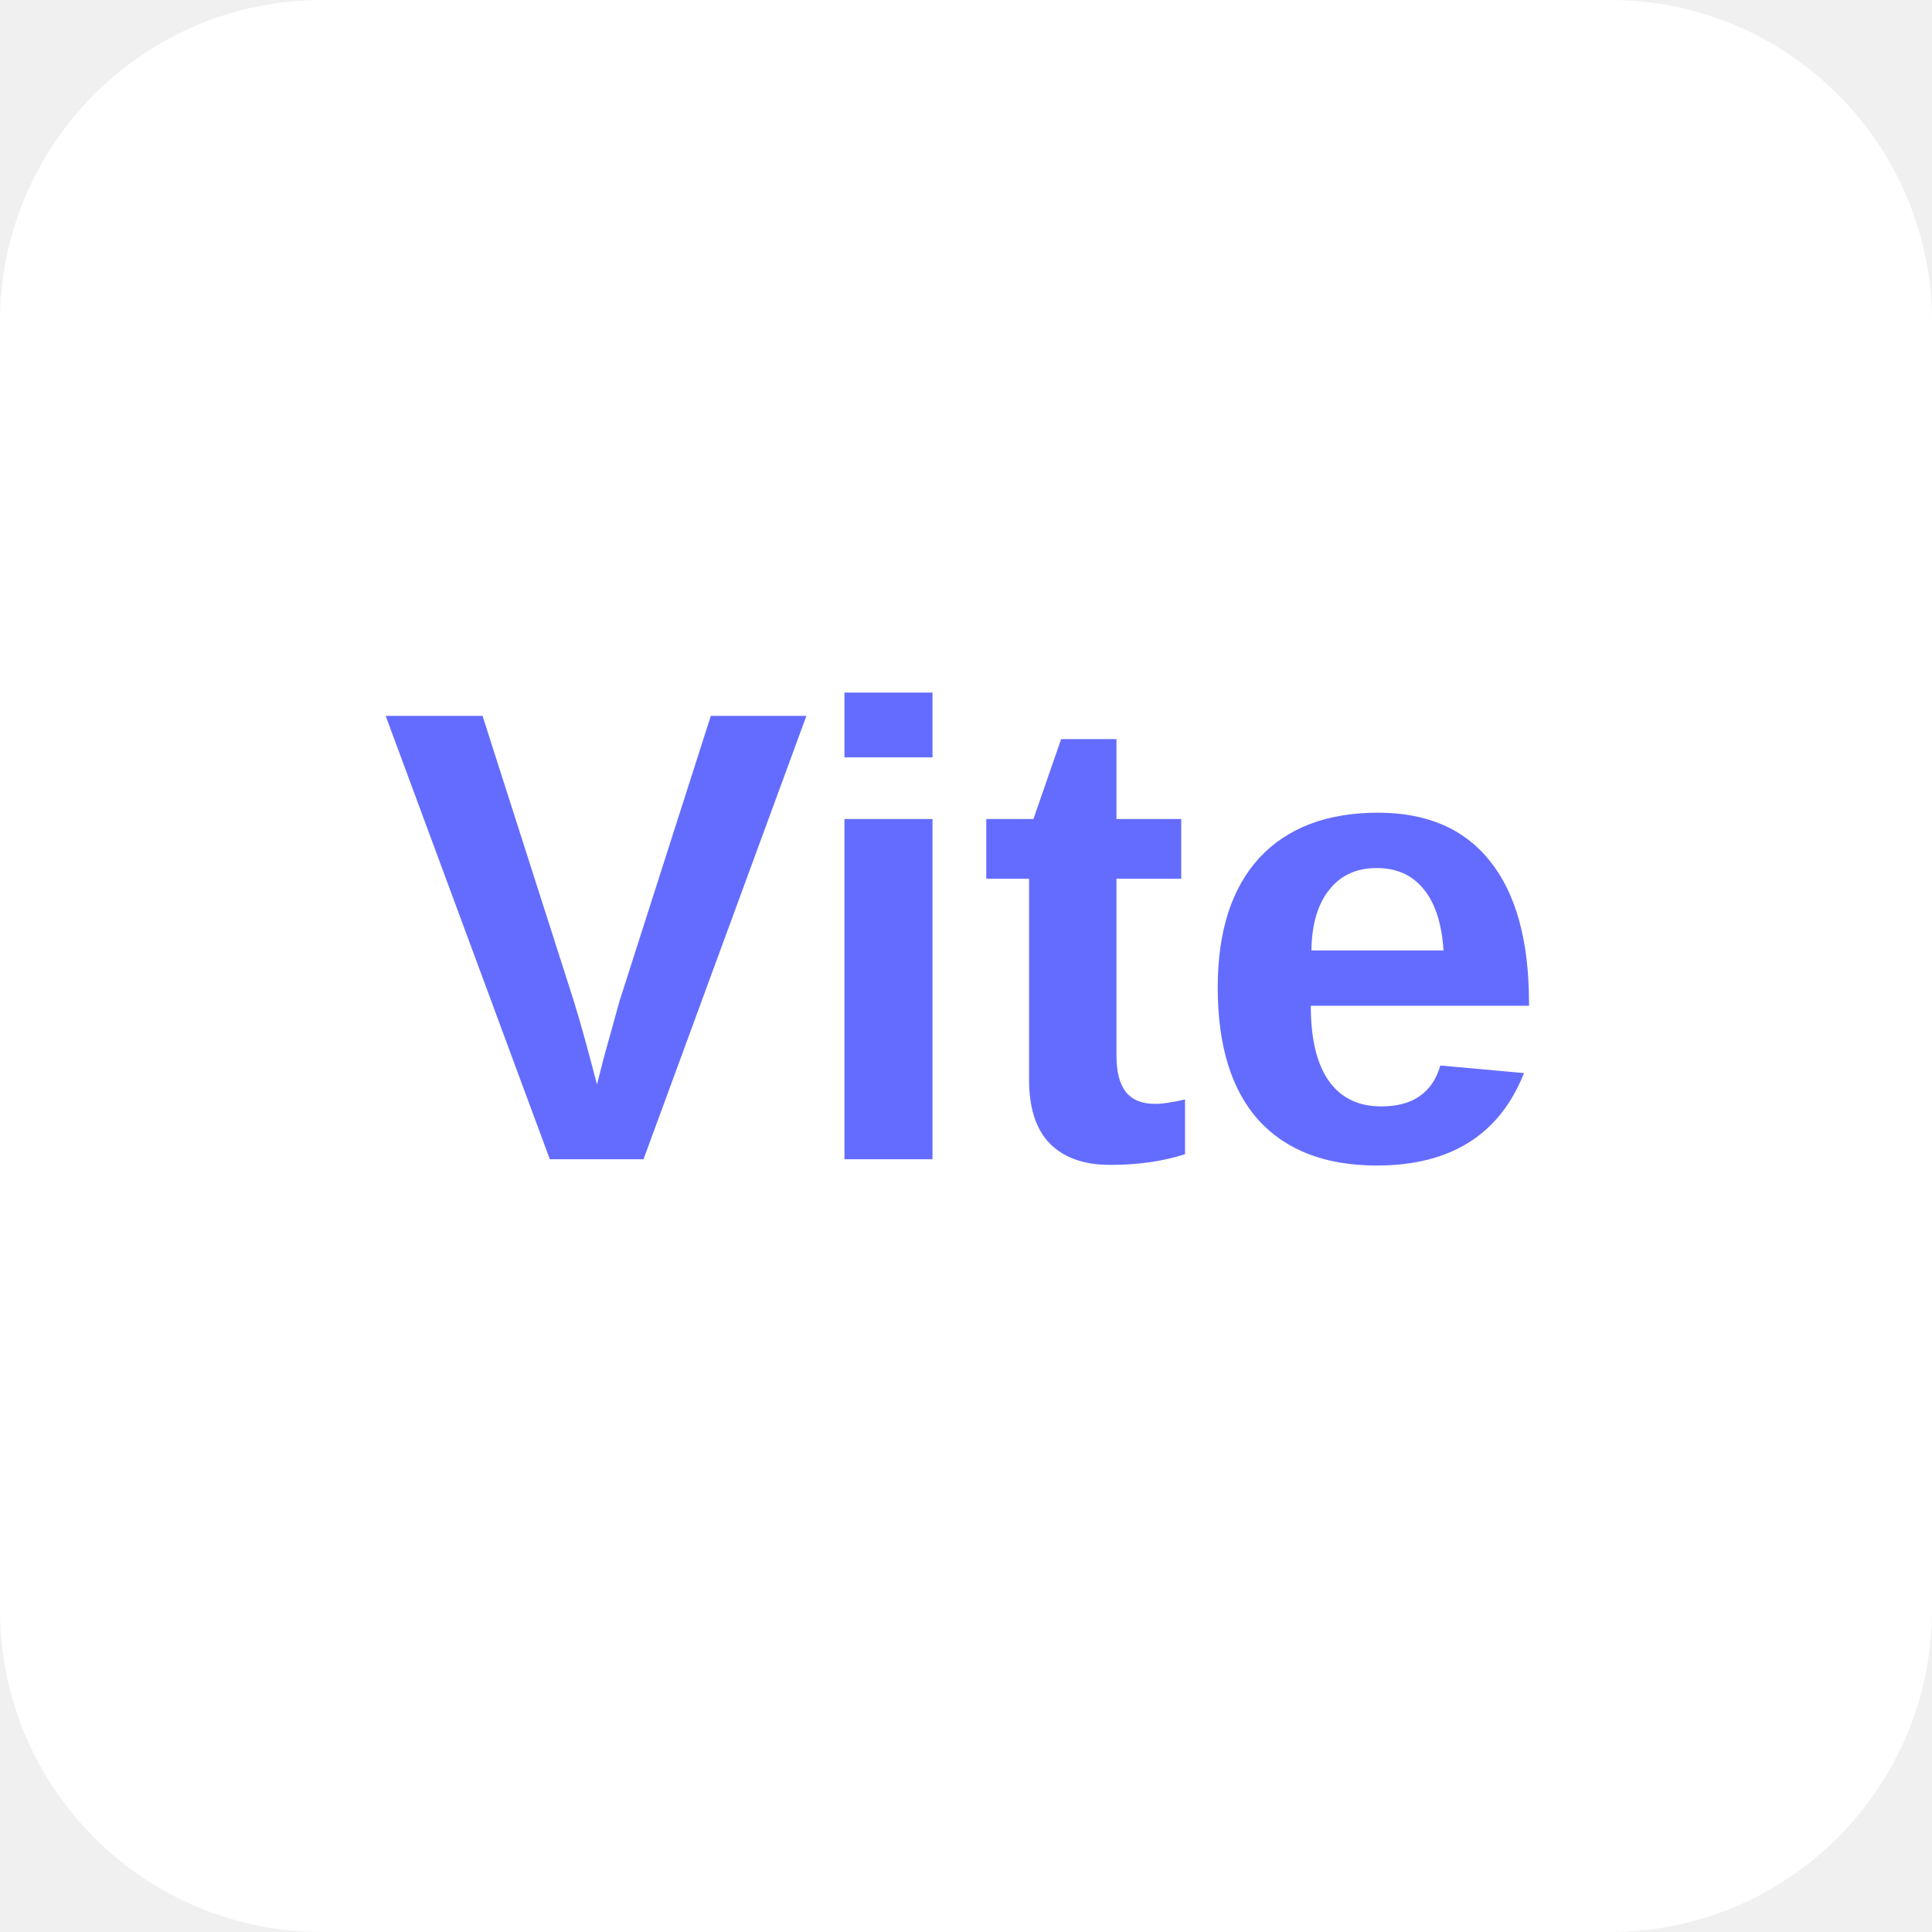
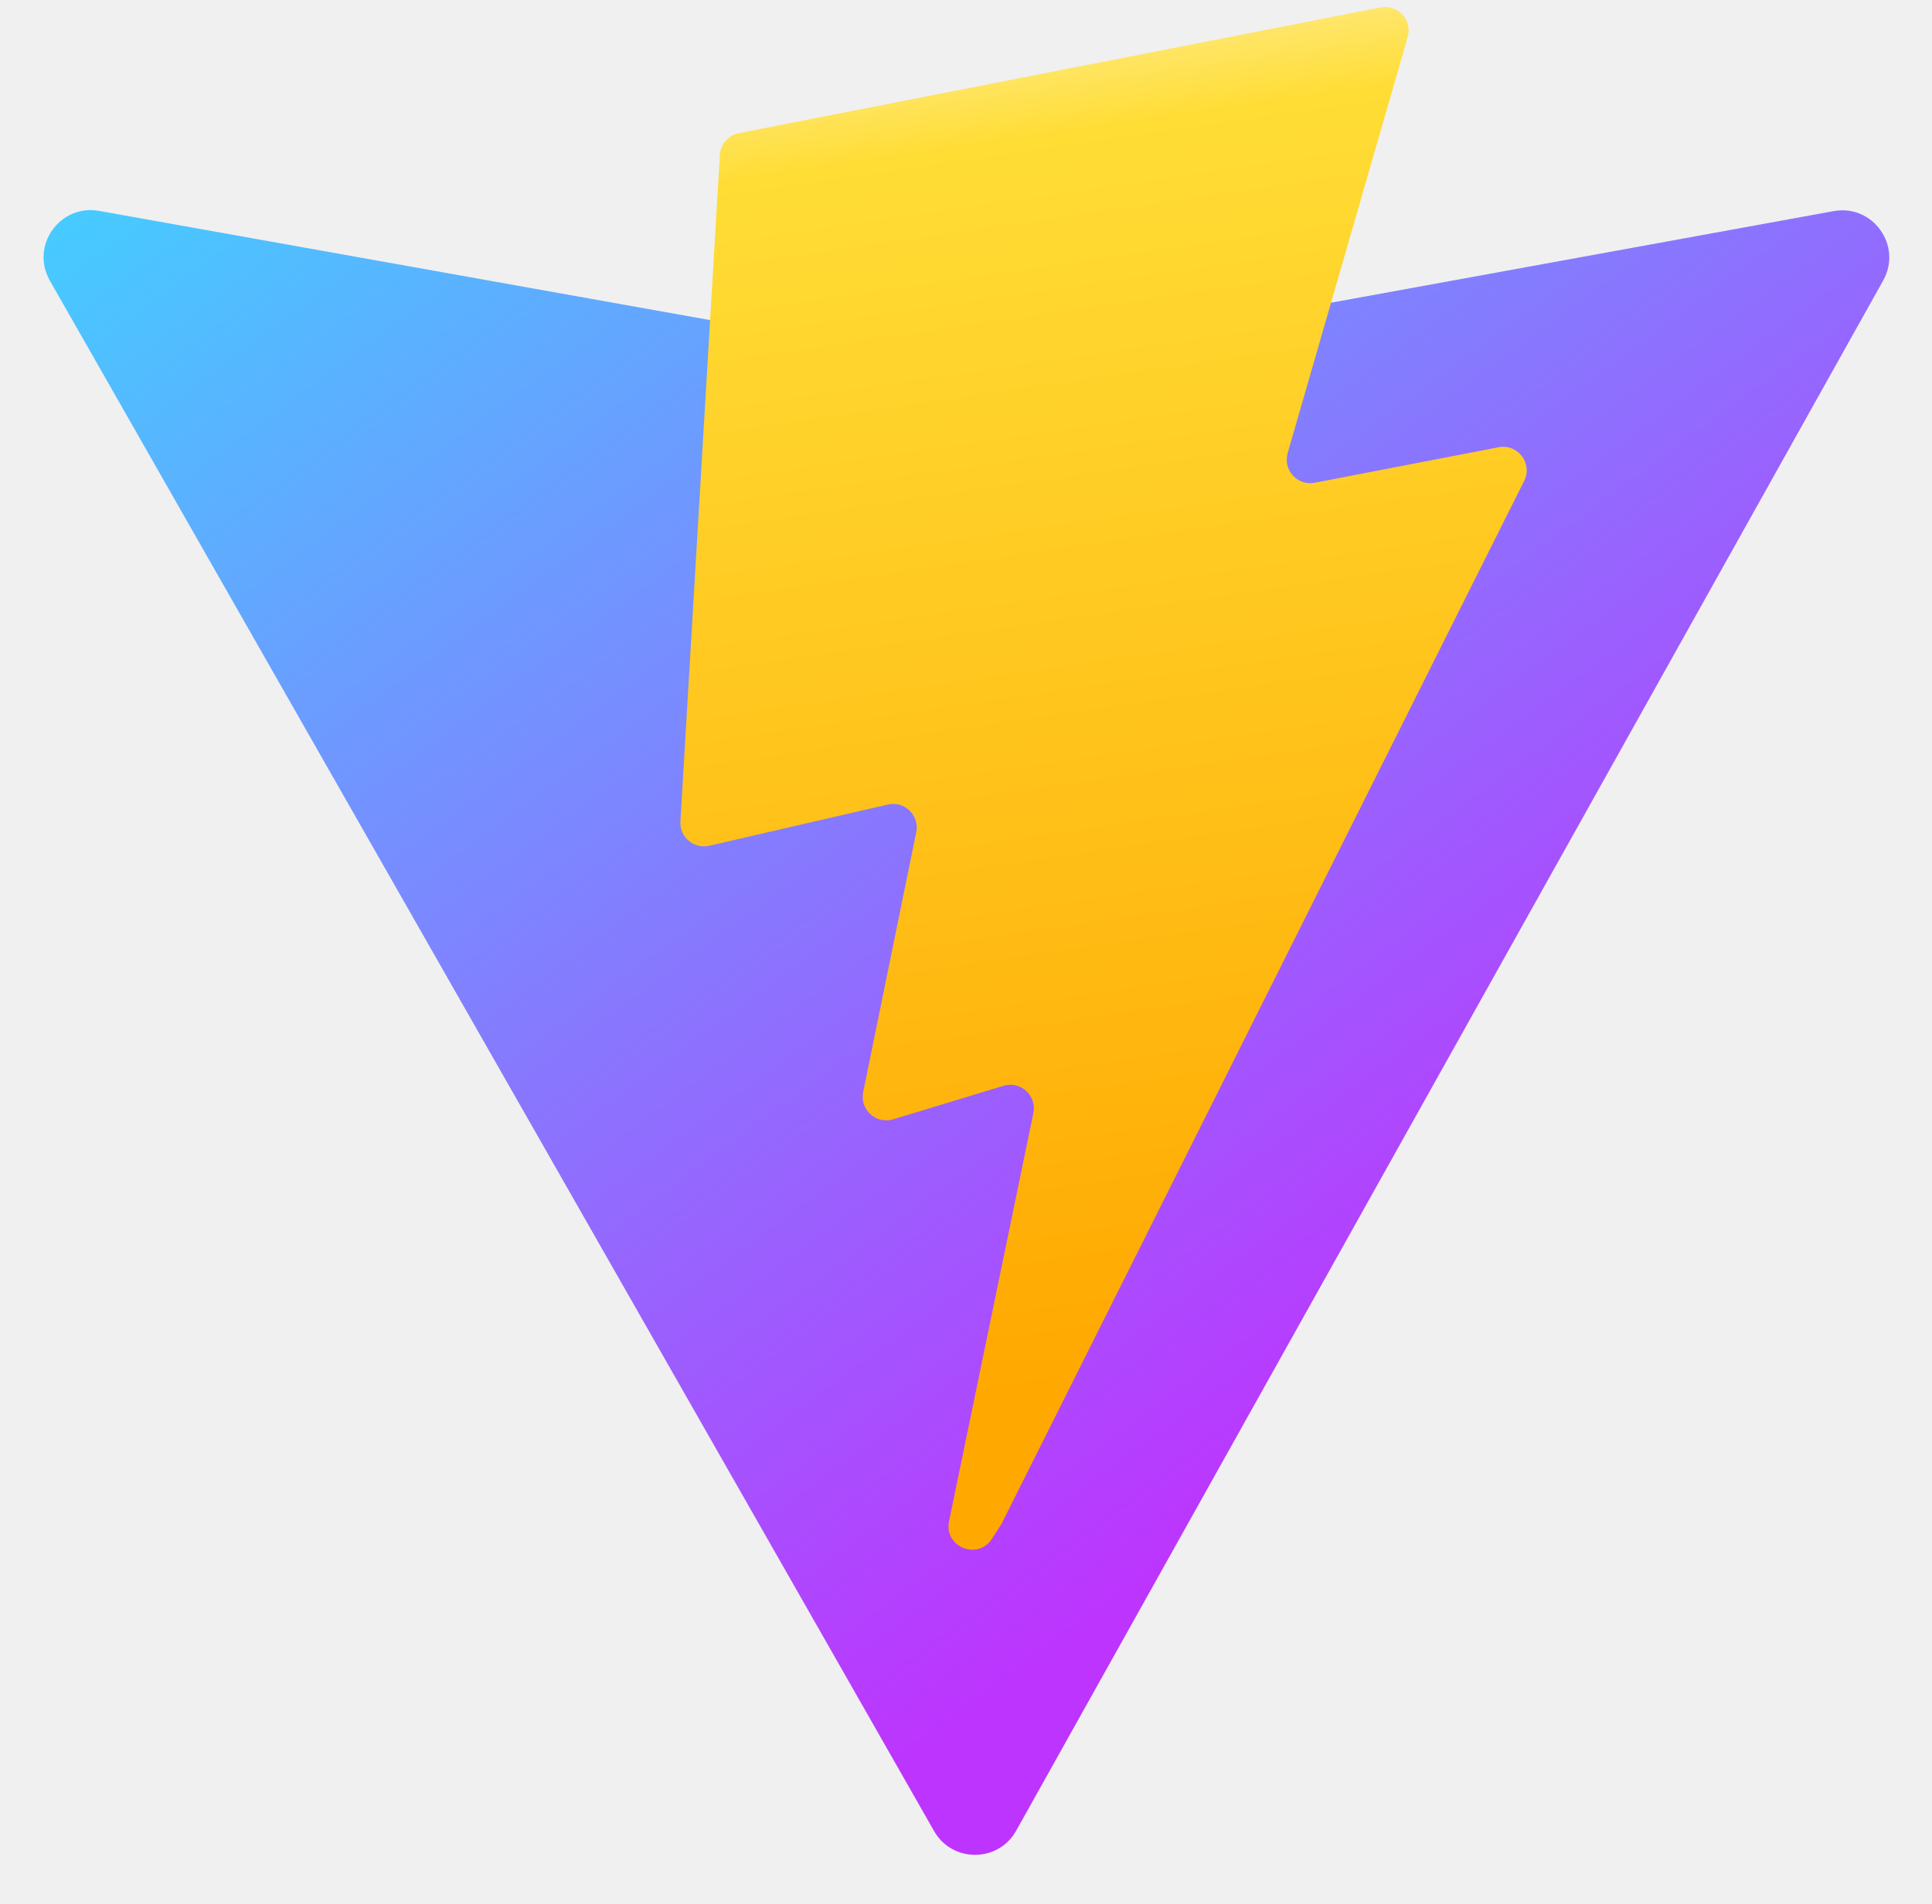
- <svg xmlns="http://www.w3.org/2000/svg" viewBox="0 0 48 48">
-   <rect width="48" height="48" rx="8" fill="#fff" />
-   <text x="50%" y="60%" text-anchor="middle" font-size="16" font-family="Arial" fill="#646CFF" font-weight="bold">Vite</text>
+ <svg xmlns="http://www.w3.org/2000/svg" width="410" height="404" fill="none" viewBox="0 0 410 404">
+   <path fill="url(#a)" d="m399.641 59.525-183.998 329.02c-3.799 6.793-13.559 6.833-17.415.073L10.582 59.556C6.38 52.19 12.68 43.266 21.028 44.76l184.195 32.923c1.175.21 2.378.208 3.553-.006l180.343-32.87c8.32-1.517 14.649 7.337 10.522 14.719" />
+   <path fill="url(#b)" d="M292.965 1.574 156.801 28.255a5 5 0 0 0-4.03 4.611l-8.376 141.464c-.197 3.332 2.863 5.918 6.115 5.168l37.91-8.749c3.547-.818 6.752 2.306 6.023 5.873l-11.263 55.153c-.758 3.712 2.727 6.886 6.352 5.785l23.415-7.114c3.63-1.102 7.118 2.081 6.35 5.796l-17.899 86.633c-1.12 5.419 6.088 8.374 9.094 3.728l2.008-3.103 110.954-221.428c1.858-3.707-1.346-7.935-5.418-7.15l-39.022 7.532c-3.667.707-6.787-2.708-5.752-6.296l25.469-88.291c1.036-3.594-2.095-7.012-5.766-6.293" />
+   <defs>
+     <linearGradient id="a" x1="6" x2="235" y1="33" y2="344" gradientUnits="userSpaceOnUse">
+       <stop stop-color="#41D1FF" />
+       <stop offset="1" stop-color="#BD34FE" />
+     </linearGradient>
+     <linearGradient id="b" x1="194.651" x2="236.076" y1="8.818" y2="292.989" gradientUnits="userSpaceOnUse">
+       <stop stop-color="#FFEA83" />
+       <stop offset="0.083" stop-color="#FFDD35" />
+       <stop offset="1" stop-color="#FFA800" />
+     </linearGradient>
+   </defs>
</svg>
